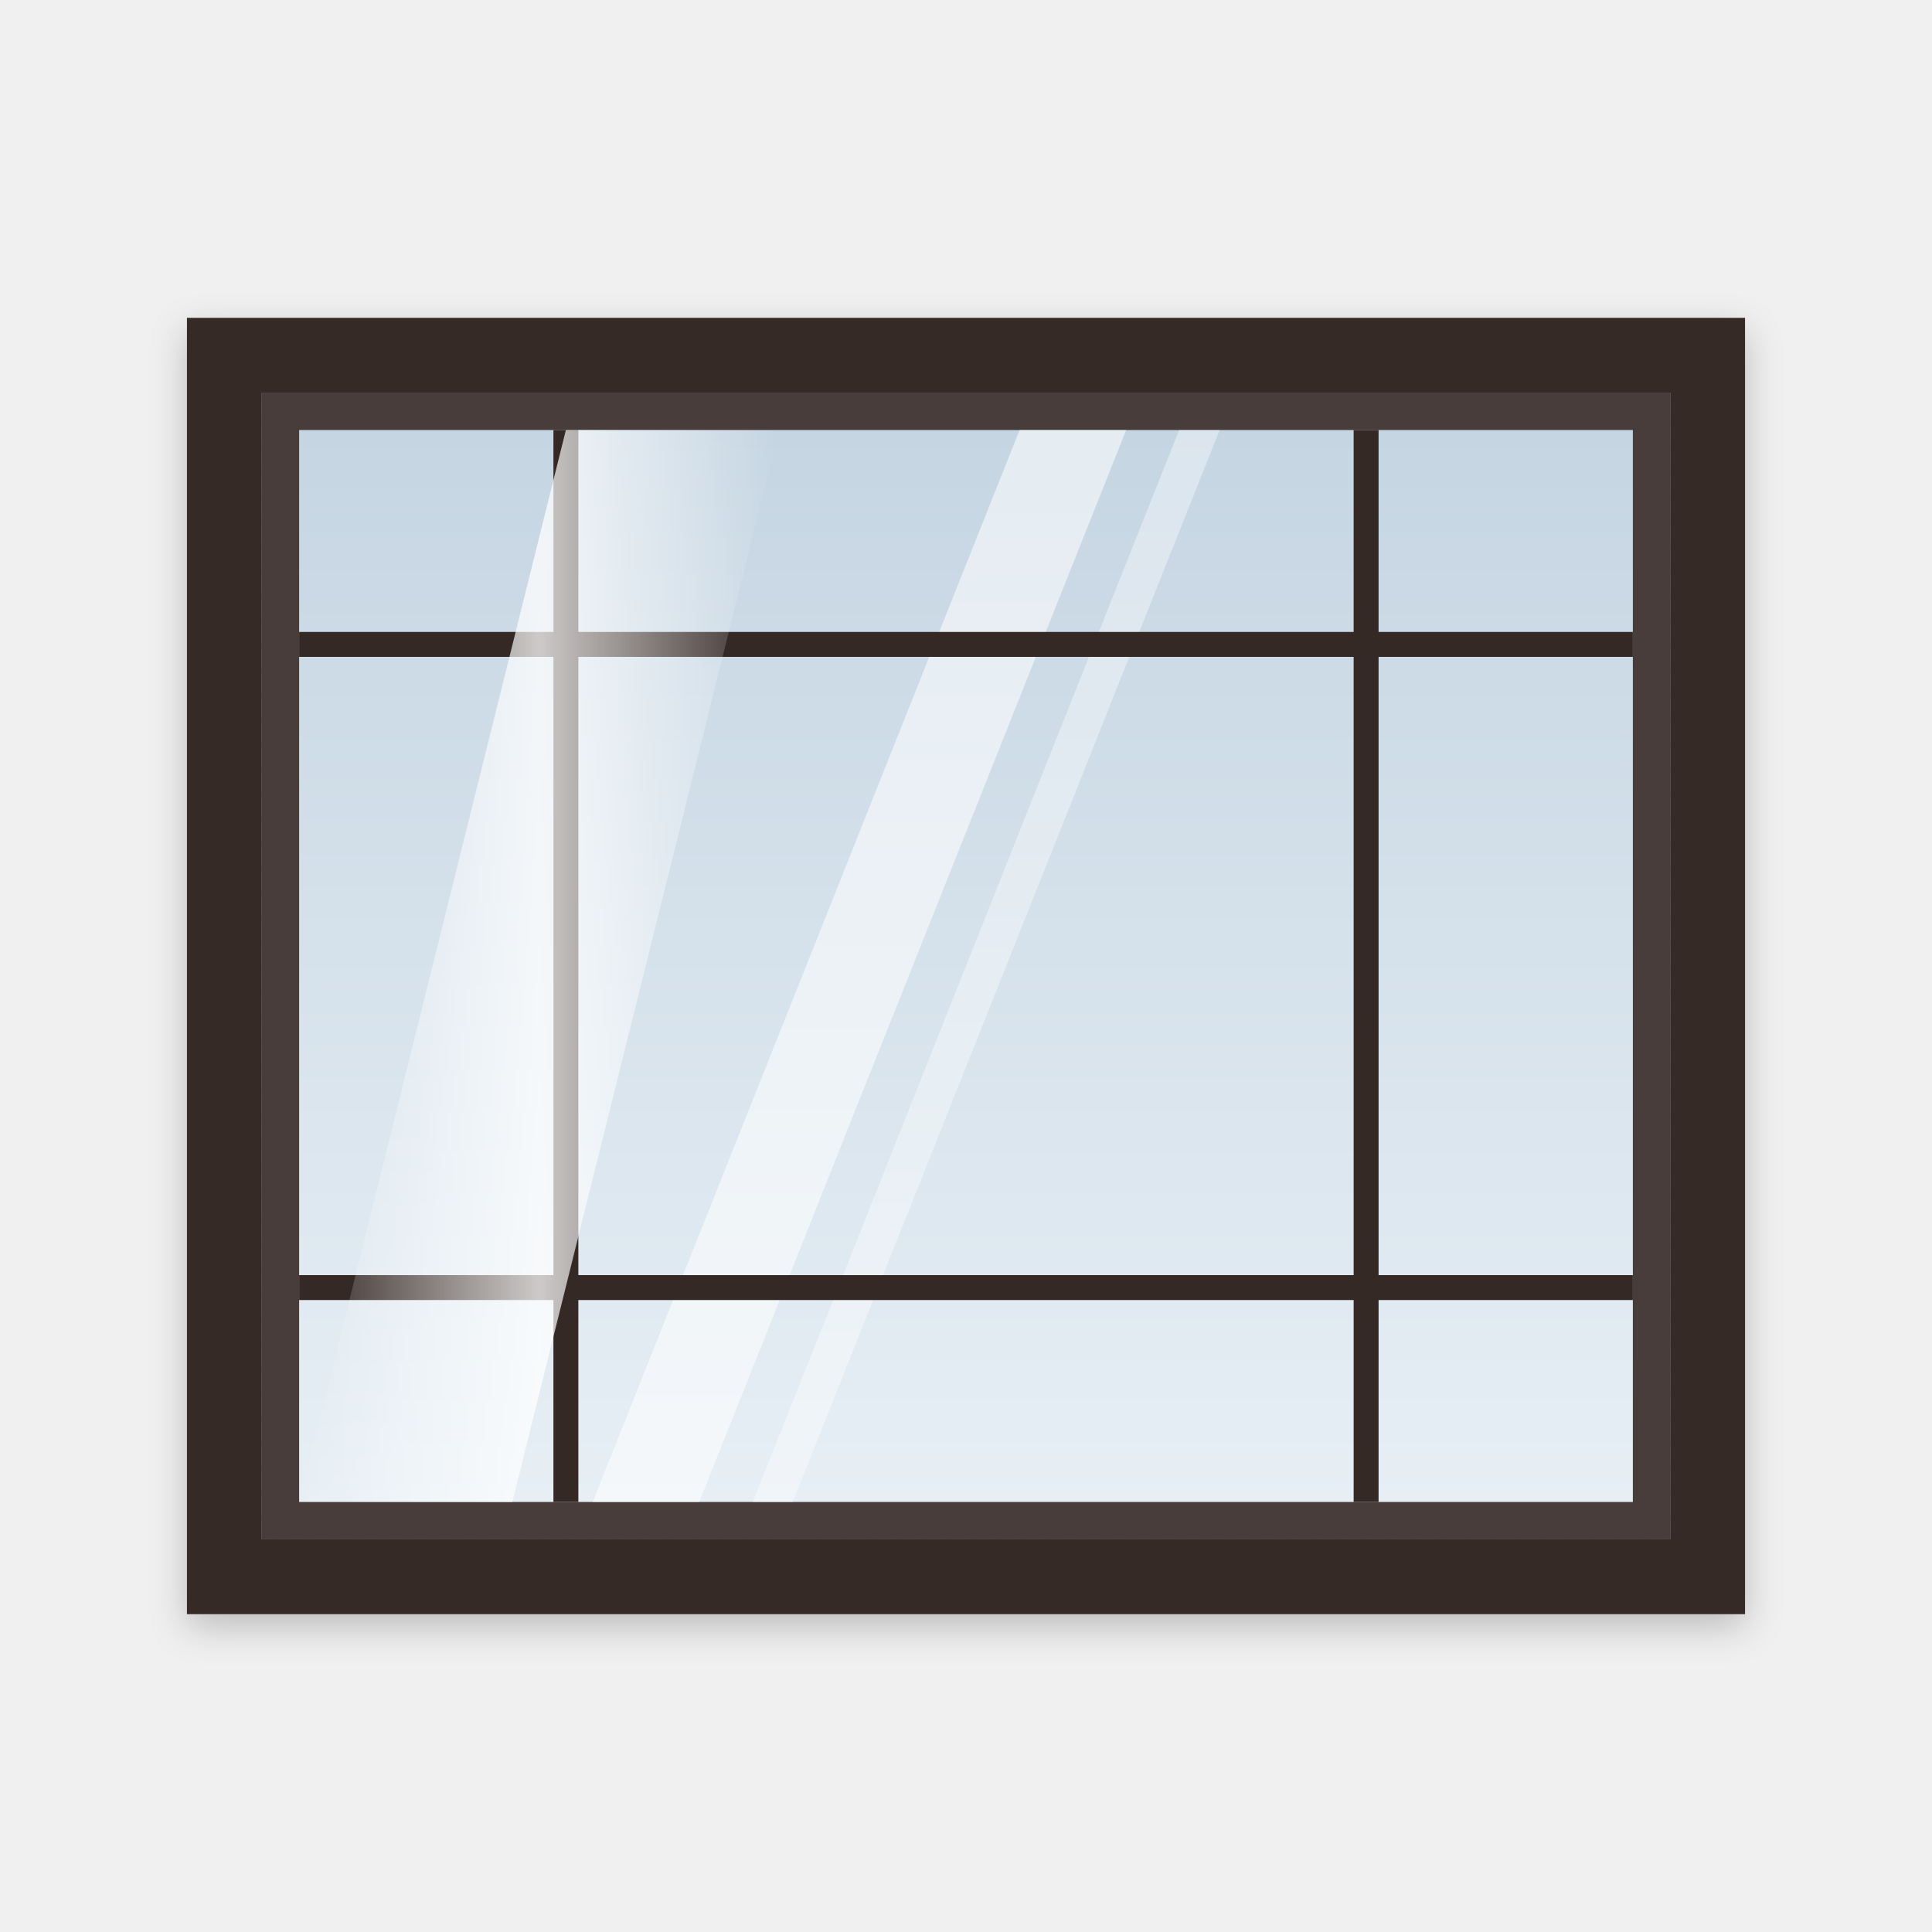
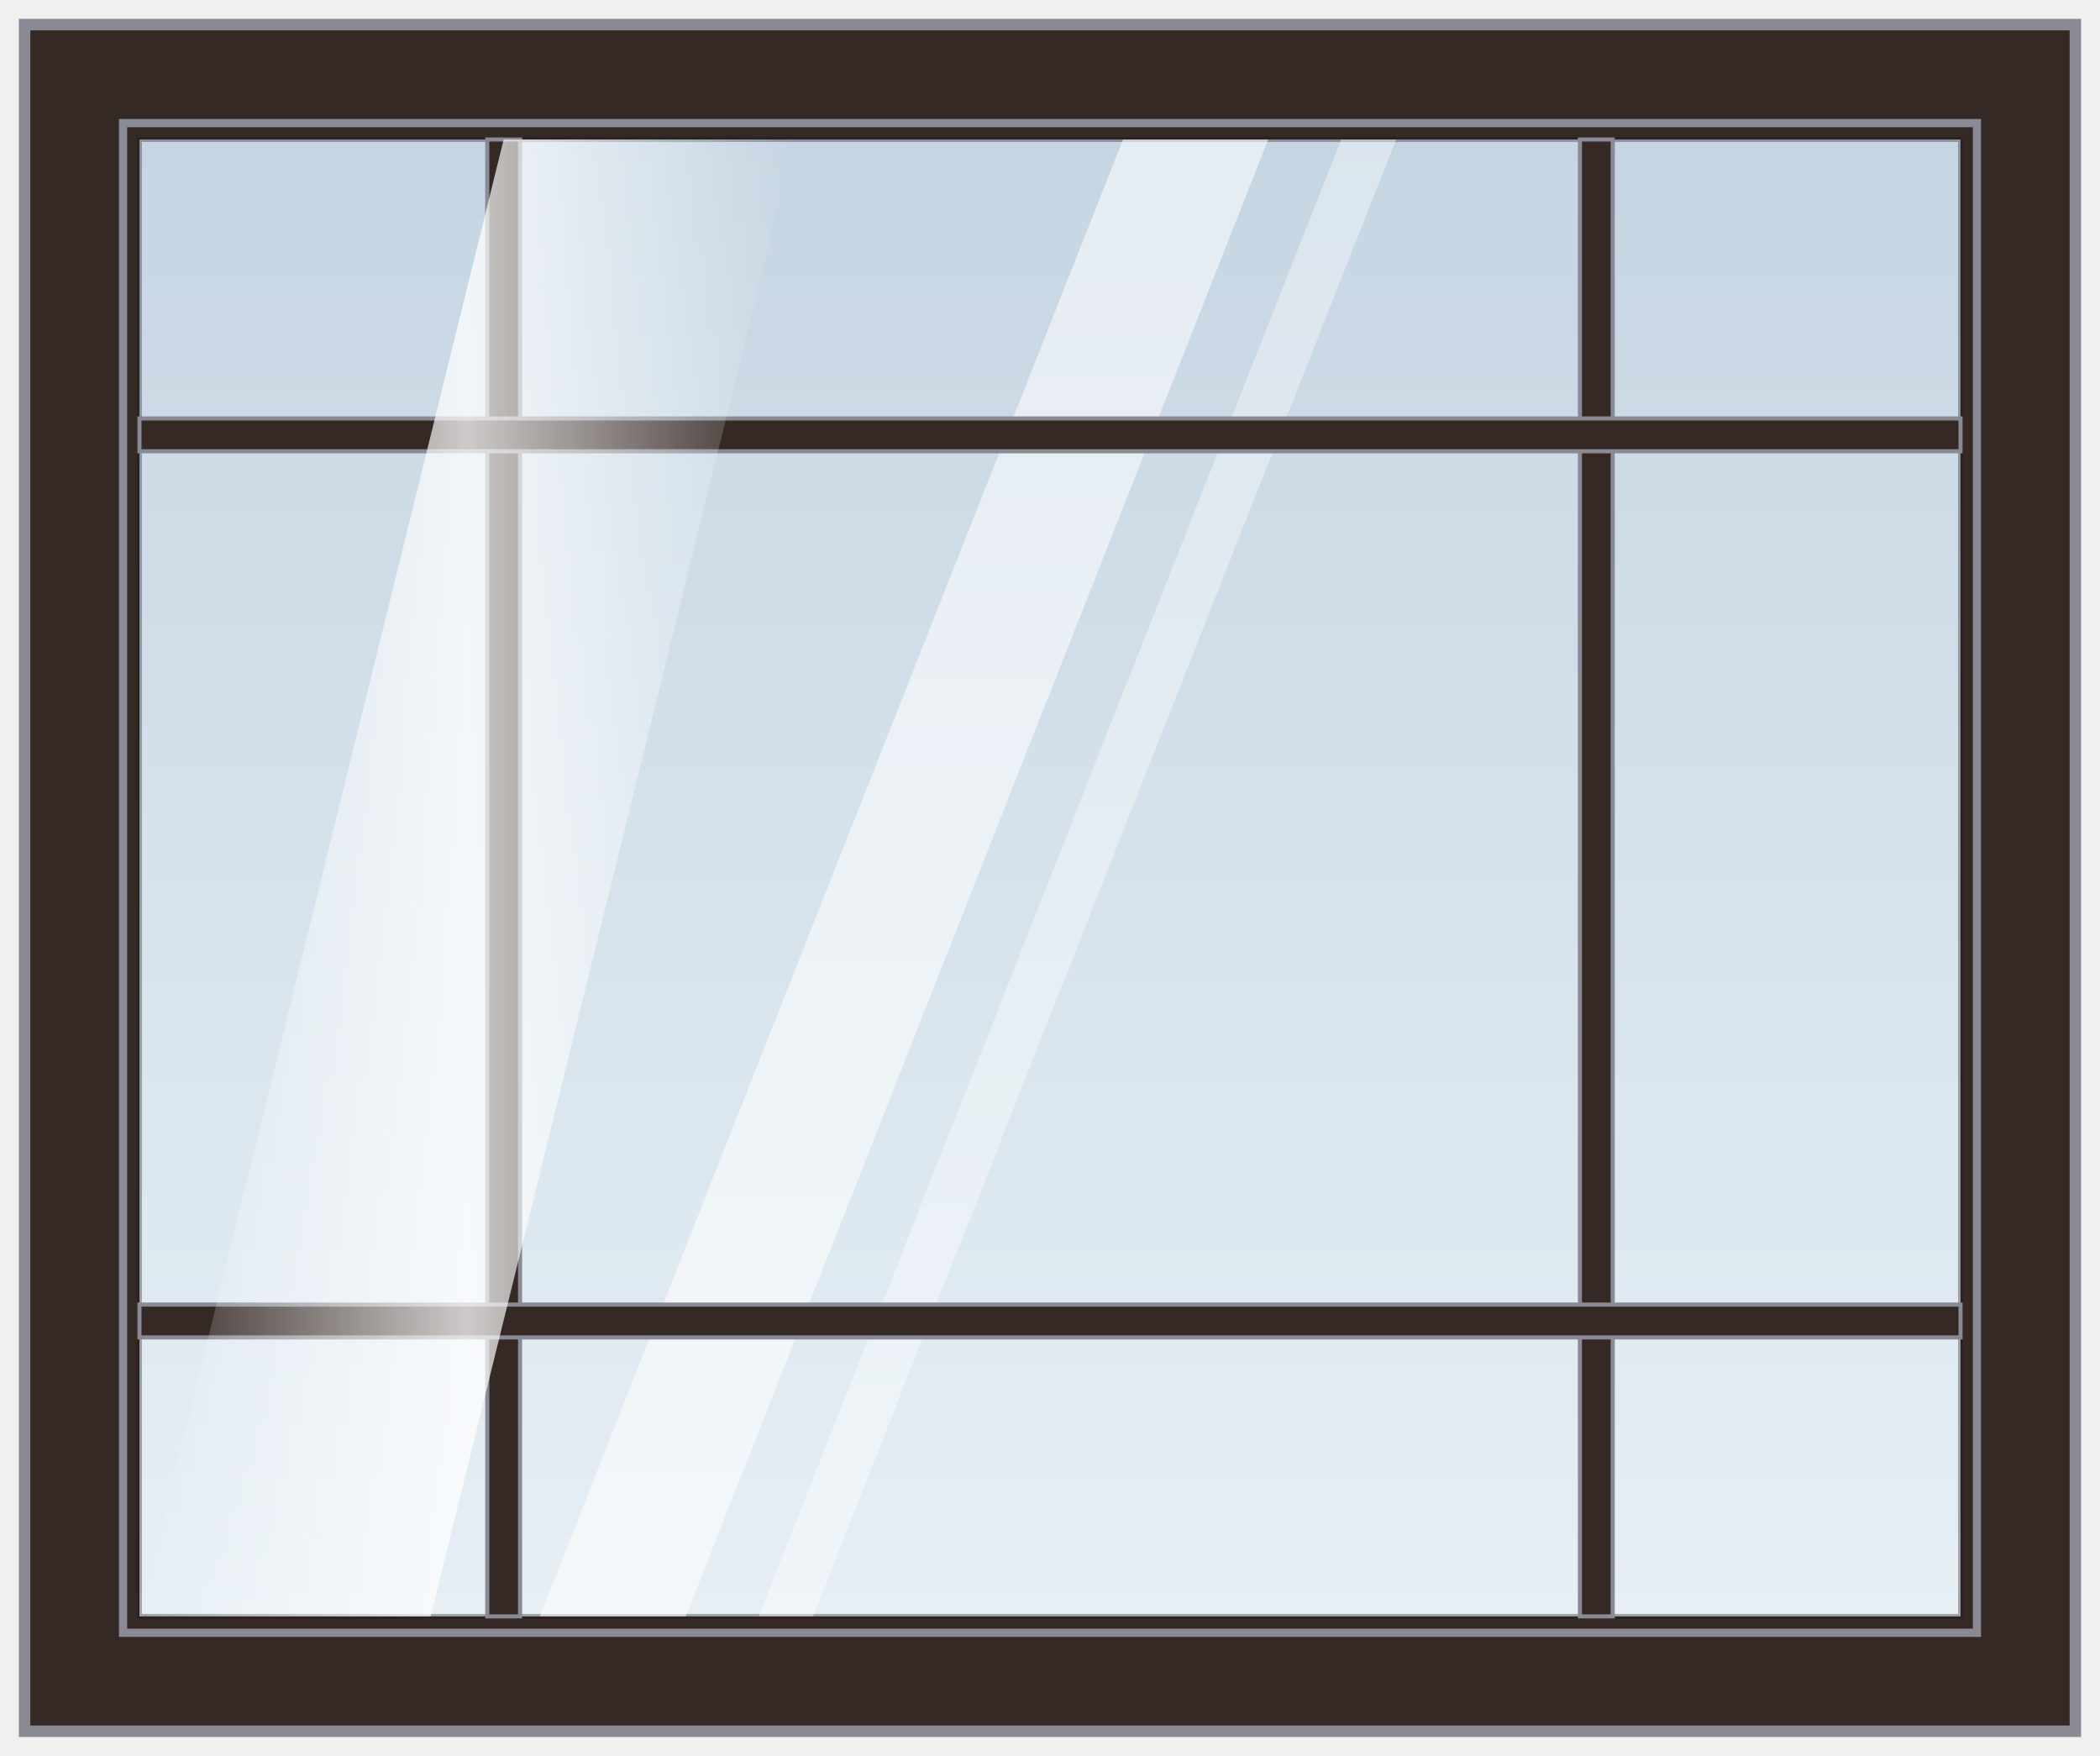
- <svg xmlns="http://www.w3.org/2000/svg" viewBox="45.0 45.0 310.0 310.0" width="600" height="600" role="img">
+ <svg xmlns="http://www.w3.org/2000/svg" viewBox="72.0 93.0 256.0 214.0" width="512" height="428" role="img">
  <defs>
    <linearGradient id="gl" x1="0" y1="0" x2="0" y2="1">
      <stop offset="0" stop-color="#C5D5E2" />
      <stop offset="1" stop-color="#E7EFF5" />
    </linearGradient>
    <pattern id="mesh" width="4" height="4" patternUnits="userSpaceOnUse">
      <rect width="4" height="4" fill="#B9C2CA" />
      <path d="M0 .5H4M.5 0V4" stroke="#19191D" stroke-opacity=".12" stroke-width="1" />
    </pattern>
    <pattern id="pine" width="14" height="14" patternUnits="userSpaceOnUse">
      <rect width="14" height="14" fill="#DFC195" />
      <path d="M3 0V14M9.5 0V14" stroke="#8C6030" stroke-opacity=".13" stroke-width="1" />
      <path d="M6 0V14" stroke="#FFFFFF" stroke-opacity=".12" stroke-width="1.4" />
    </pattern>
-     <filter id="sh" x="-20%" y="-20%" width="140%" height="140%">
-       <feDropShadow dx="0" dy="2" stdDeviation="3" flood-color="#000" flood-opacity=".22" />
-     </filter>
    <linearGradient id="shine" x1="0" y1="0" x2="1" y2="0">
      <stop offset="0" stop-color="#fff" stop-opacity="0" />
      <stop offset=".5" stop-color="#fff" stop-opacity=".75" />
      <stop offset="1" stop-color="#fff" stop-opacity="0" />
    </linearGradient>
  </defs>
-   <rect x="75.0" y="96.0" width="250.0" height="208.0" fill="#352925" filter="url(#sh)" />
-   <rect x="87.0" y="108.0" width="226.0" height="184.0" fill="url(#mesh)" />
-   <rect x="87.0" y="108.0" width="226.0" height="184.0" fill="#352925" />
-   <rect x="87.0" y="108.0" width="226.0" height="184.0" fill="#FFFFFF" fill-opacity="0.096" />
-   <polygon points="93.0,114.0 307.0,114.0 307.0,286.0 93.0,286.0" fill="url(#gl)" />
-   <polygon points="140.1,286.0 157.2,286.0 225.7,114.0 208.6,114.0" fill="#fff" fill-opacity="0.55" />
-   <polygon points="165.8,286.0 172.2,286.0 240.7,114.0 234.2,114.0" fill="#fff" fill-opacity="0.38" />
-   <polygon points="133.8,114.0 137.8,114.0 137.8,286.0 133.8,286.0" fill="#352925" />
-   <polygon points="262.2,114.0 266.2,114.0 266.2,286.0 262.2,286.0" fill="#352925" />
-   <polygon points="93.0,146.4 307.0,146.4 307.0,150.4 93.0,150.4" fill="#352925" />
-   <polygon points="93.0,249.6 307.0,249.6 307.0,253.6 93.0,253.6" fill="#352925" />
+   <rect x="75.0" y="96.0" width="250.0" height="208.0" fill="#352925" stroke="#8A8A94" stroke-width="1.4" />
+   <rect x="87.0" y="108.0" width="226.0" height="184.0" fill="url(#mesh)" stroke="#19191D" stroke-width="0.5" />
+   <rect x="87.0" y="108.0" width="226.0" height="184.0" fill="#352925" stroke="#8A8A94" stroke-width="1" />
+   <polygon points="89.0,110.0 311.0,110.0 311.0,290.0 89.0,290.0" fill="url(#gl)" stroke="#19191D" stroke-width="0.6" stroke-opacity=".35" />
+   <polygon points="137.8,290.0 155.6,290.0 226.6,110.0 208.9,110.0" fill="#fff" fill-opacity="0.55" />
+   <polygon points="164.5,290.0 171.1,290.0 242.2,110.0 235.5,110.0" fill="#fff" fill-opacity="0.38" />
+   <polygon points="131.4,110.0 135.4,110.0 135.4,290.0 131.4,290.0" fill="#352925" stroke="#8A8A94" stroke-width="0.5" />
+   <polygon points="264.6,110.0 268.6,110.0 268.6,290.0 264.6,290.0" fill="#352925" stroke="#8A8A94" stroke-width="0.5" />
+   <polygon points="89.0,144.0 311.0,144.0 311.0,148.0 89.0,148.0" fill="#352925" stroke="#8A8A94" stroke-width="0.5" />
+   <polygon points="89.0,252.0 311.0,252.0 311.0,256.0 89.0,256.0" fill="#352925" stroke="#8A8A94" stroke-width="0.5" />
  <clipPath id="c16">
-     <rect x="93" y="114" width="214" height="172" />
+     <rect x="89" y="110" width="222" height="180" />
  </clipPath>
  <g clip-path="url(#c16)">
    <g>
-       <animateTransform attributeName="transform" type="translate" dur="4.8s" repeatCount="indefinite" keyTimes="0;.24;.72;1" values="-107.0 0;-107.0 0;267.5 0;267.5 0" />
-       <polygon points="93.0,286.0 127.2,286.0 170.0,114.0 135.8,114.0" fill="url(#shine)" />
+       <animateTransform attributeName="transform" type="translate" dur="4.8s" repeatCount="indefinite" keyTimes="0;.24;.72;1" values="-111.0 0;-111.0 0;277.5 0;277.5 0" />
+       <polygon points="89.0,290.0 124.5,290.0 168.9,110.0 133.4,110.0" fill="url(#shine)" />
    </g>
  </g>
</svg>
